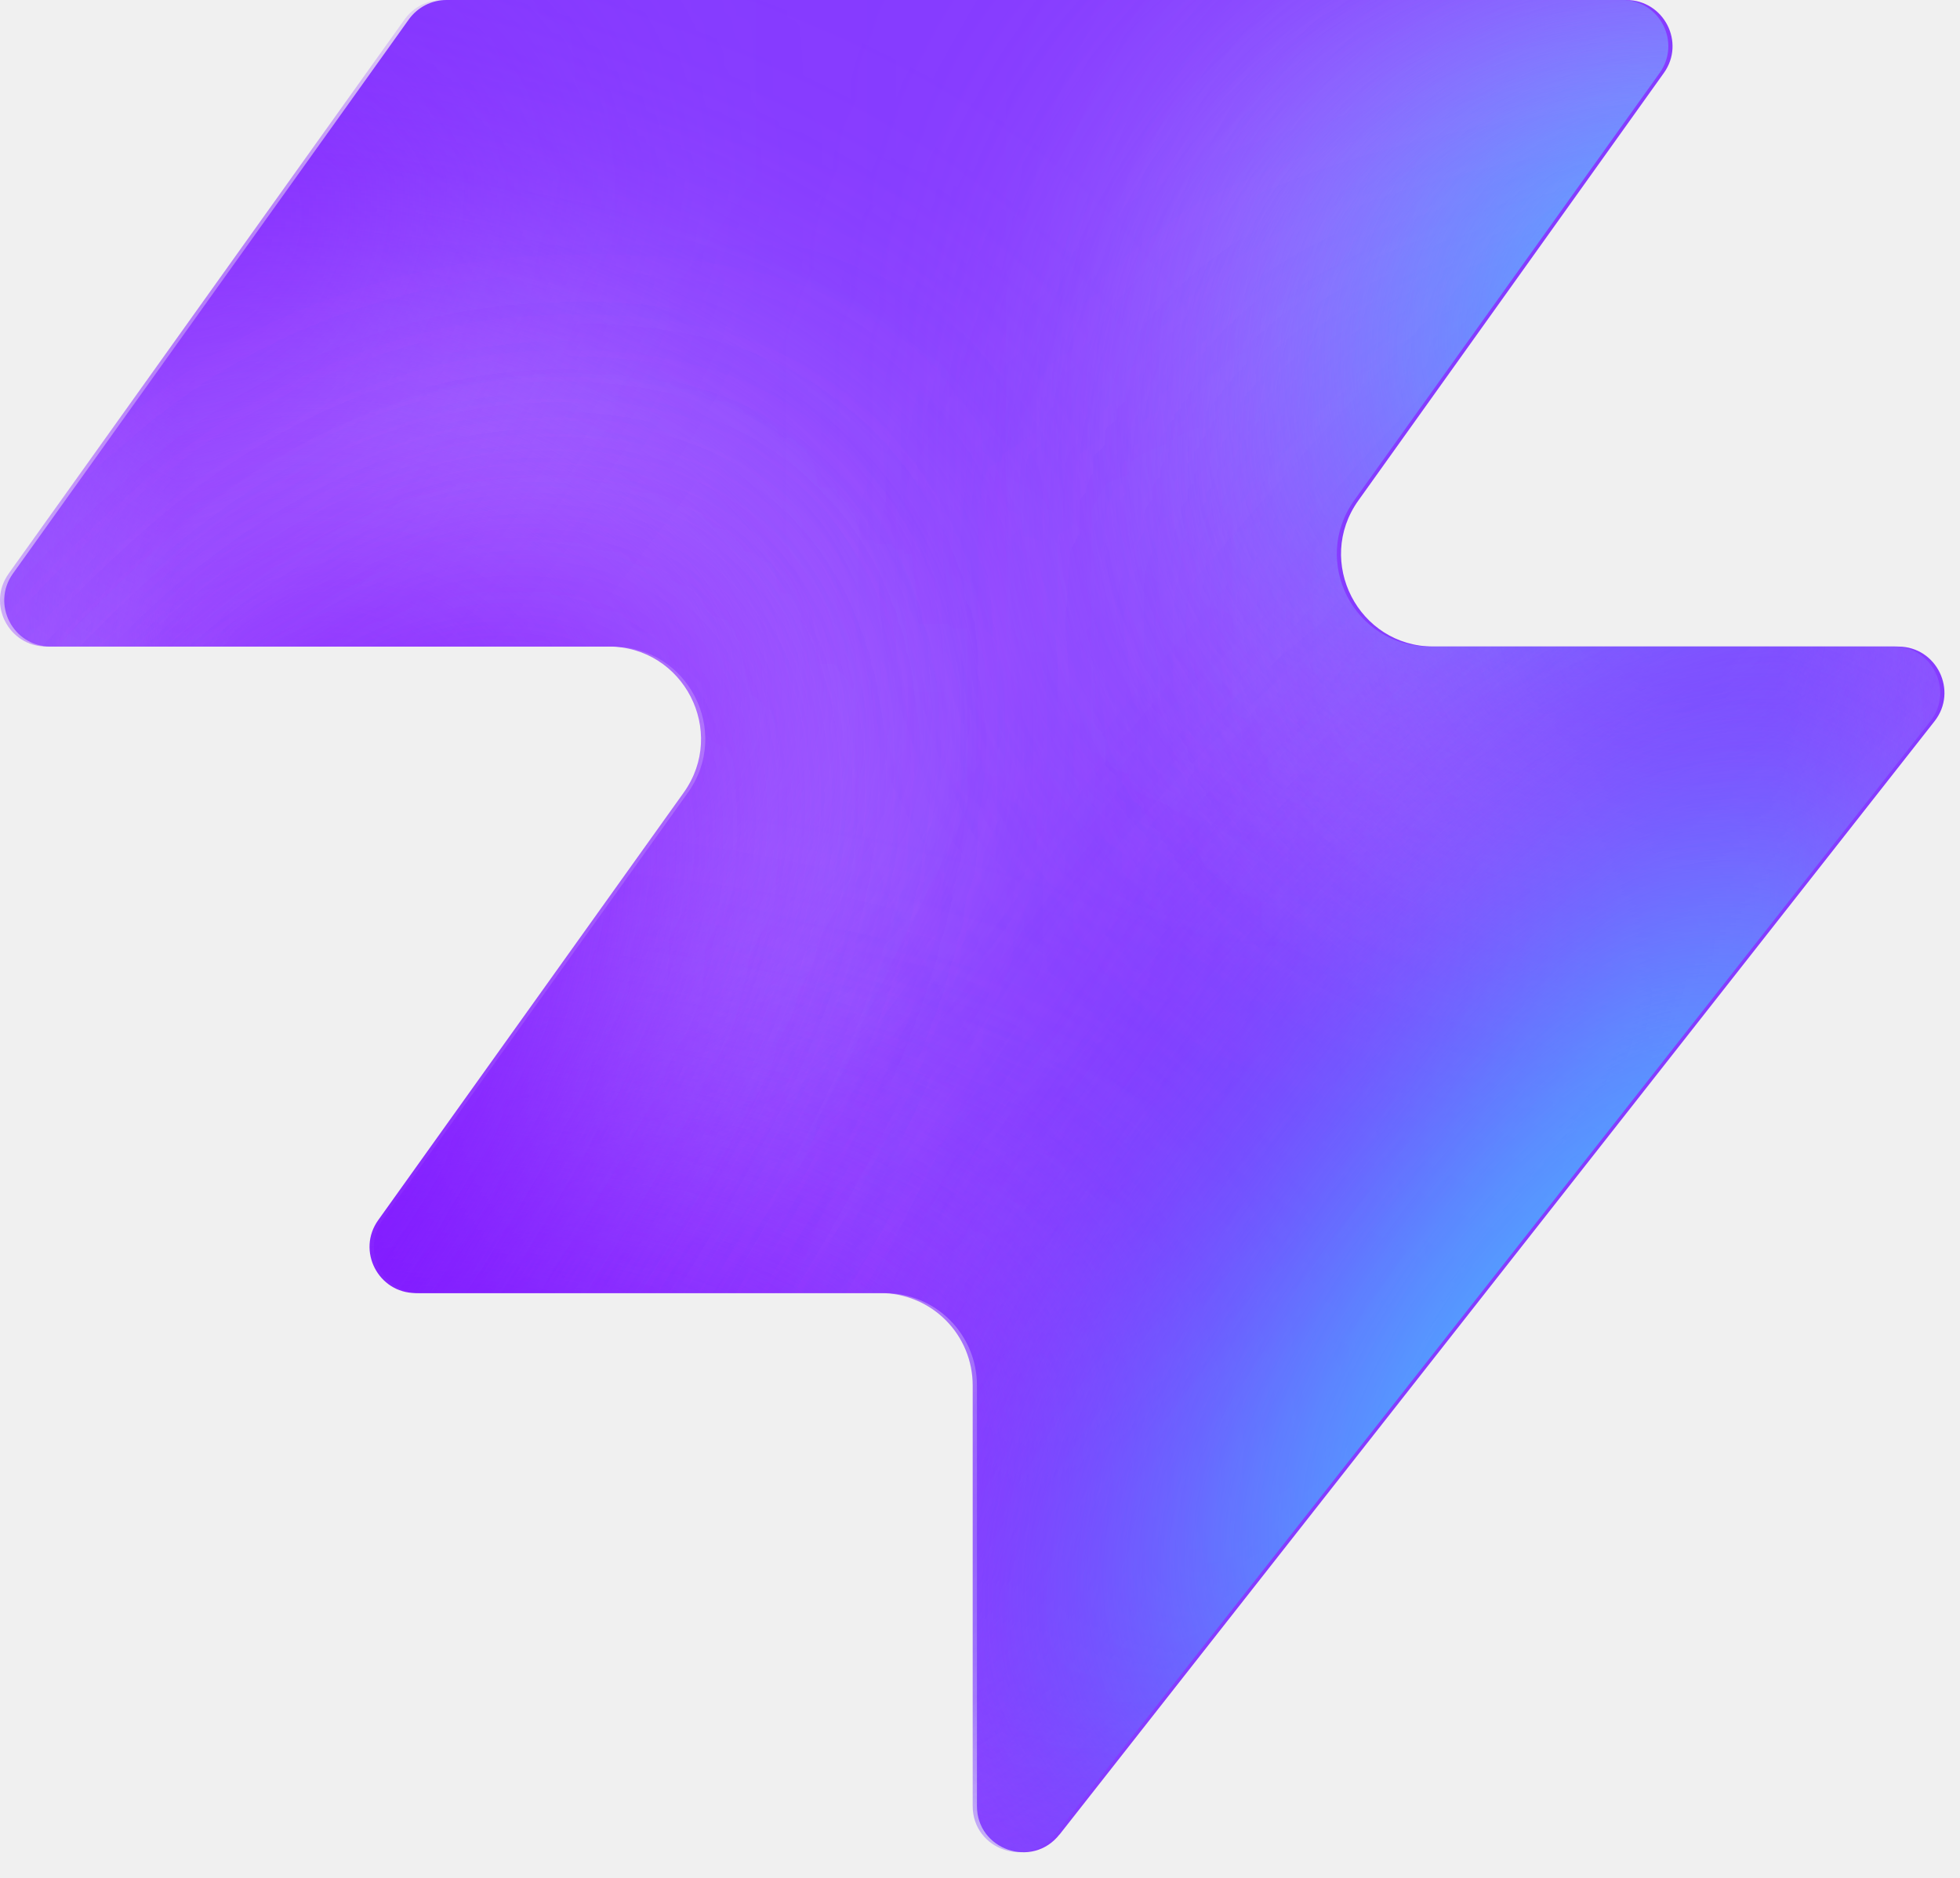
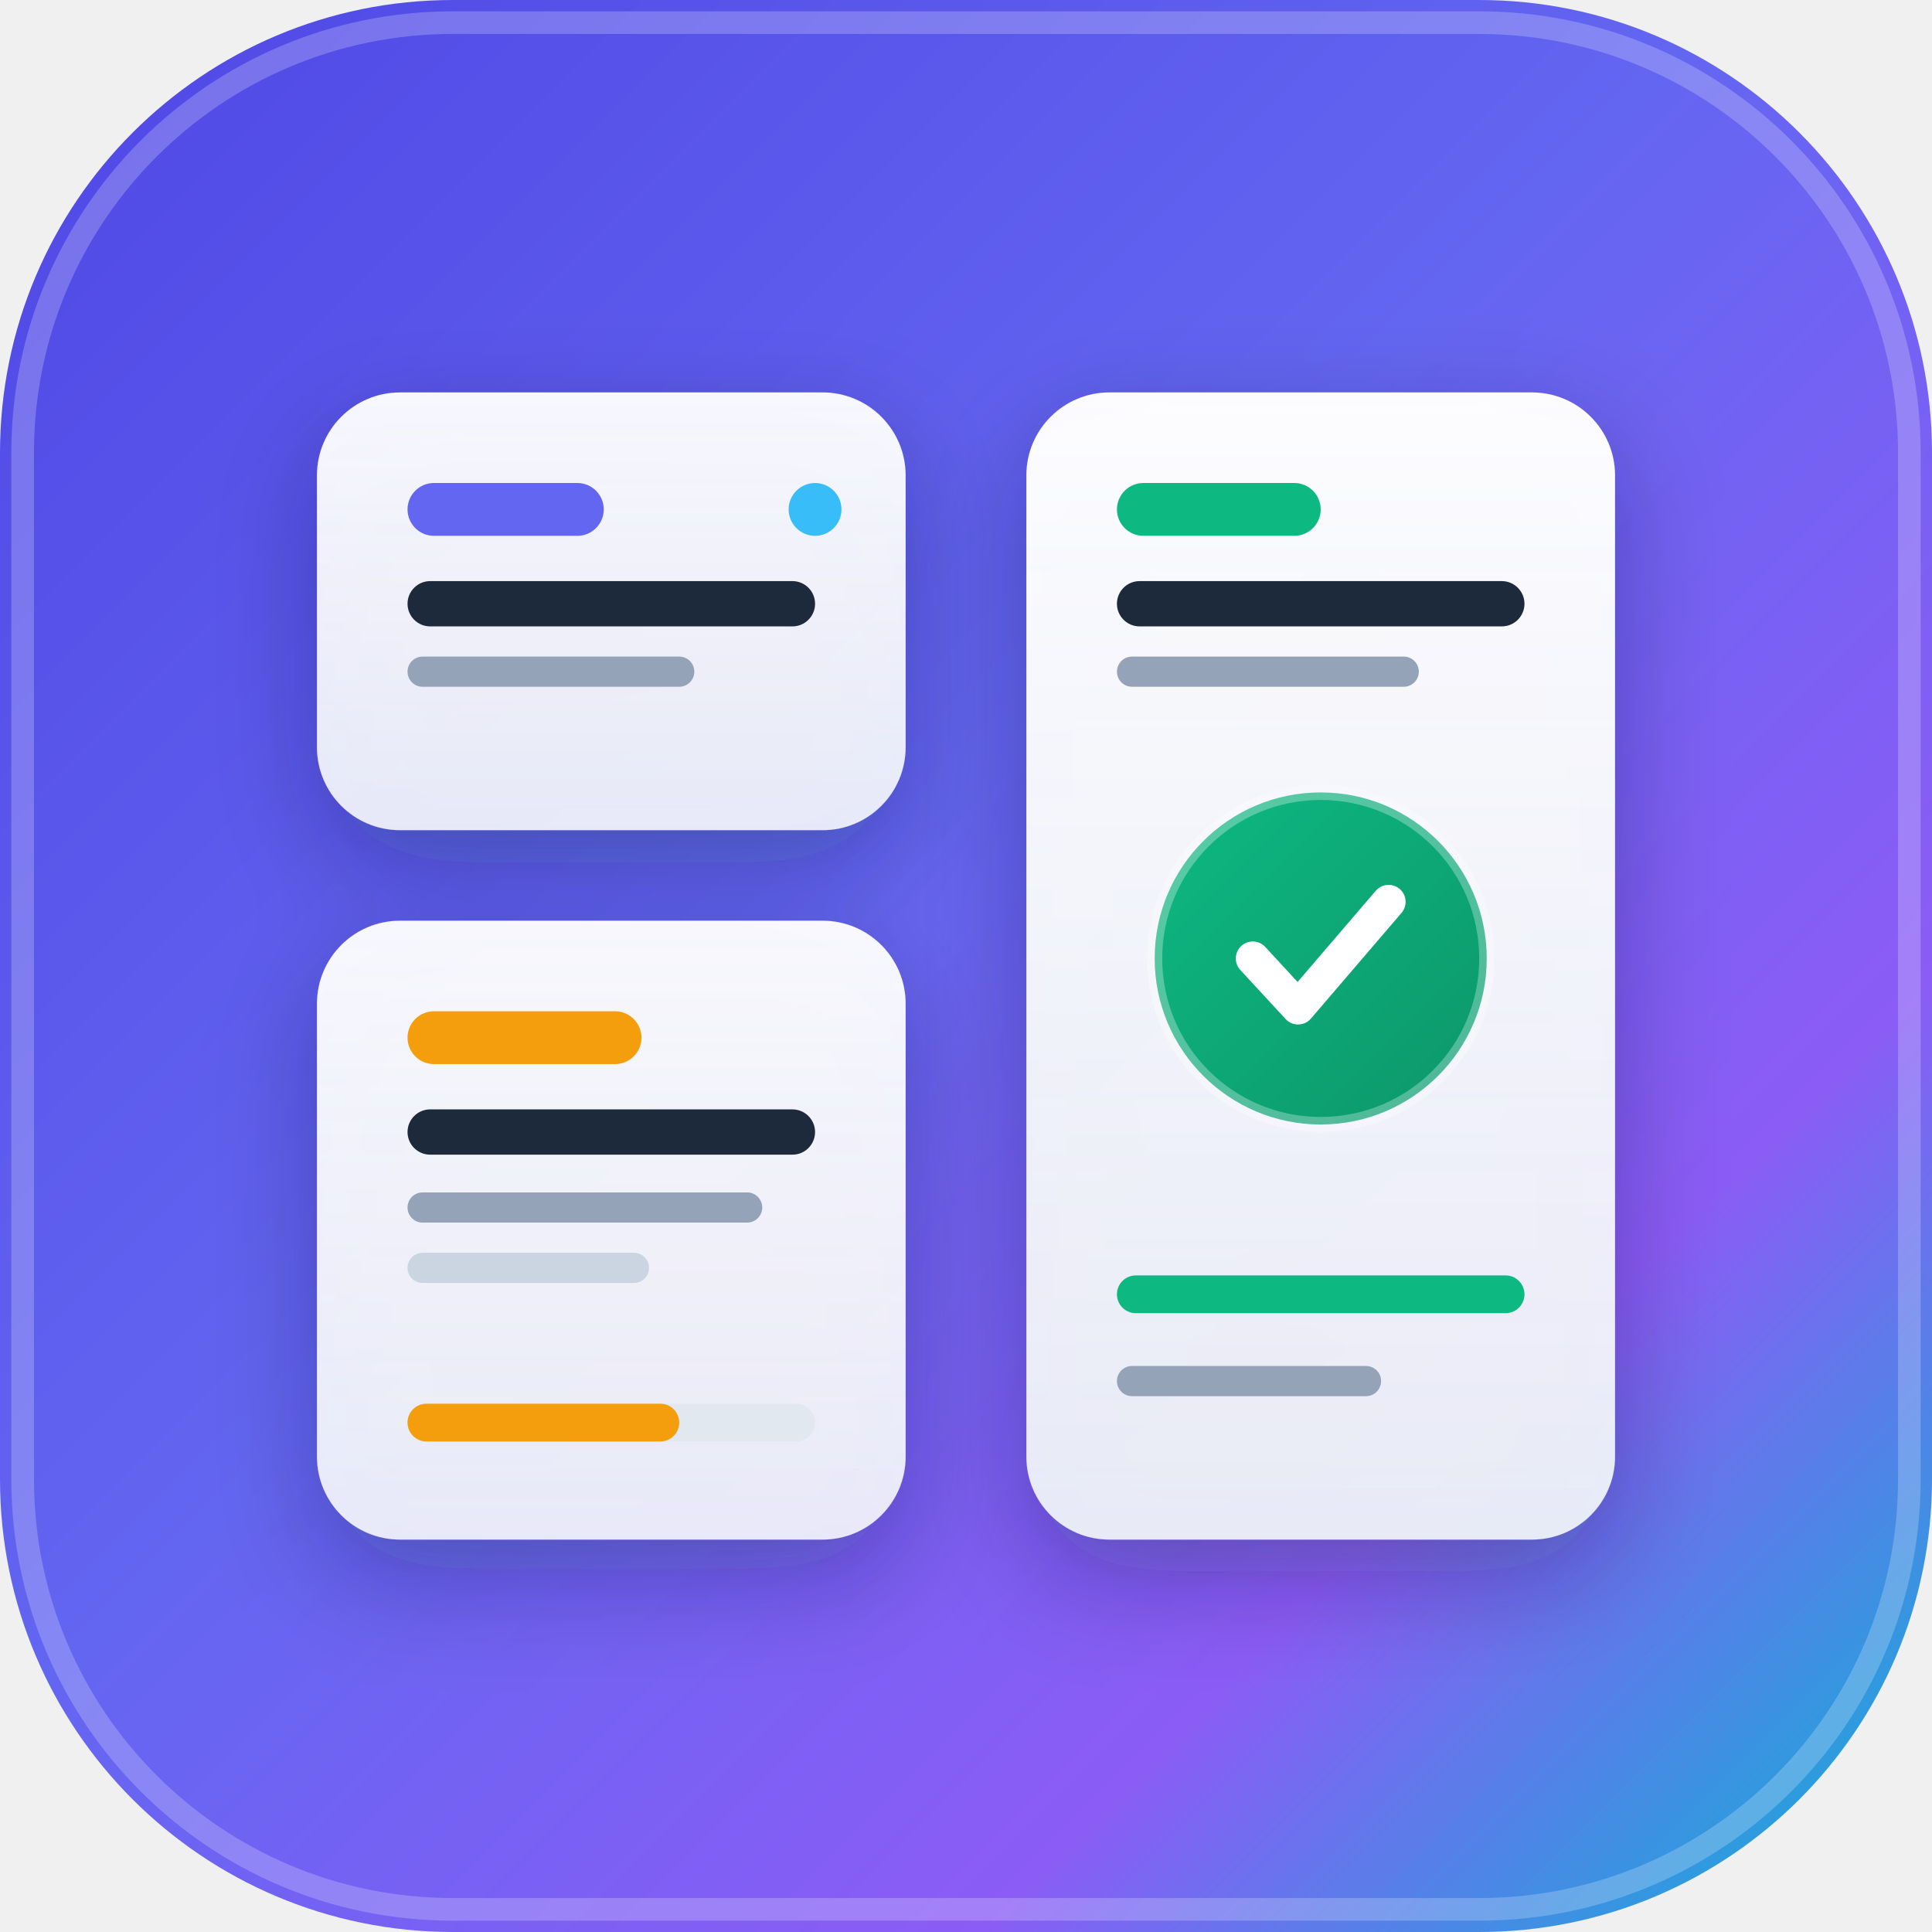
- <svg xmlns="http://www.w3.org/2000/svg" width="48" height="46" fill="none" viewBox="0 0 48 46">
-   <path fill="#863bff" d="M25.946 44.938c-.664.845-2.021.375-2.021-.698V33.937a2.26 2.26 0 0 0-2.262-2.262H10.287c-.92 0-1.456-1.04-.92-1.788l7.48-10.471c1.07-1.497 0-3.578-1.842-3.578H1.237c-.92 0-1.456-1.04-.92-1.788L10.013.474c.214-.297.556-.474.92-.474h28.894c.92 0 1.456 1.04.92 1.788l-7.48 10.471c-1.07 1.498 0 3.579 1.842 3.579h11.377c.943 0 1.473 1.088.89 1.83L25.947 44.94z" style="fill:#863bff;fill:color(display-p3 .525 .23 1);fill-opacity:1" />
-   <mask id="a" width="48" height="46" x="0" y="0" maskUnits="userSpaceOnUse" style="mask-type:alpha">
-     <path fill="#000" d="M25.842 44.938c-.664.844-2.021.375-2.021-.698V33.937a2.26 2.26 0 0 0-2.262-2.262H10.183c-.92 0-1.456-1.04-.92-1.788l7.48-10.471c1.07-1.498 0-3.579-1.842-3.579H1.133c-.92 0-1.456-1.04-.92-1.787L9.91.473c.214-.297.556-.474.92-.474h28.894c.92 0 1.456 1.04.92 1.788l-7.48 10.471c-1.07 1.498 0 3.578 1.842 3.578h11.377c.943 0 1.473 1.088.89 1.832L25.843 44.94z" style="fill:#000;fill-opacity:1" />
-   </mask>
-   <g mask="url(#a)">
-     <g filter="url(#b)">
-       <ellipse cx="5.508" cy="14.704" fill="#ede6ff" rx="5.508" ry="14.704" style="fill:#ede6ff;fill:color(display-p3 .927 .903 1);fill-opacity:1" transform="matrix(.00324 1 1 -.00324 -4.47 31.516)" />
-     </g>
-     <g filter="url(#c)">
-       <ellipse cx="10.399" cy="29.851" fill="#ede6ff" rx="10.399" ry="29.851" style="fill:#ede6ff;fill:color(display-p3 .927 .903 1);fill-opacity:1" transform="matrix(.00324 1 1 -.00324 -39.328 7.883)" />
-     </g>
-     <g filter="url(#d)">
-       <ellipse cx="5.508" cy="30.487" fill="#7e14ff" rx="5.508" ry="30.487" style="fill:#7e14ff;fill:color(display-p3 .492 .077 1);fill-opacity:1" transform="rotate(89.814 -25.913 -14.639)scale(1 -1)" />
-     </g>
-     <g filter="url(#e)">
-       <ellipse cx="5.508" cy="30.599" fill="#7e14ff" rx="5.508" ry="30.599" style="fill:#7e14ff;fill:color(display-p3 .492 .077 1);fill-opacity:1" transform="rotate(89.814 -32.644 -3.334)scale(1 -1)" />
-     </g>
-     <g filter="url(#f)">
-       <ellipse cx="5.508" cy="30.599" fill="#7e14ff" rx="5.508" ry="30.599" style="fill:#7e14ff;fill:color(display-p3 .492 .077 1);fill-opacity:1" transform="matrix(.00324 1 1 -.00324 -34.34 30.47)" />
-     </g>
-     <g filter="url(#g)">
-       <ellipse cx="14.072" cy="22.078" fill="#ede6ff" rx="14.072" ry="22.078" style="fill:#ede6ff;fill:color(display-p3 .927 .903 1);fill-opacity:1" transform="rotate(93.35 24.506 48.493)scale(-1 1)" />
-     </g>
-     <g filter="url(#h)">
-       <ellipse cx="3.47" cy="21.501" fill="#7e14ff" rx="3.47" ry="21.501" style="fill:#7e14ff;fill:color(display-p3 .492 .077 1);fill-opacity:1" transform="rotate(89.009 28.708 47.59)scale(-1 1)" />
-     </g>
-     <g filter="url(#i)">
-       <ellipse cx="3.47" cy="21.501" fill="#7e14ff" rx="3.47" ry="21.501" style="fill:#7e14ff;fill:color(display-p3 .492 .077 1);fill-opacity:1" transform="rotate(89.009 28.708 47.59)scale(-1 1)" />
-     </g>
-     <g filter="url(#j)">
-       <ellipse cx=".387" cy="8.972" fill="#7e14ff" rx="4.407" ry="29.108" style="fill:#7e14ff;fill:color(display-p3 .492 .077 1);fill-opacity:1" transform="rotate(39.51 .387 8.972)" />
-     </g>
-     <g filter="url(#k)">
-       <ellipse cx="47.523" cy="-6.092" fill="#7e14ff" rx="4.407" ry="29.108" style="fill:#7e14ff;fill:color(display-p3 .492 .077 1);fill-opacity:1" transform="rotate(37.892 47.523 -6.092)" />
-     </g>
-     <g filter="url(#l)">
-       <ellipse cx="41.412" cy="6.333" fill="#47bfff" rx="5.971" ry="9.665" style="fill:#47bfff;fill:color(display-p3 .28 .748 1);fill-opacity:1" transform="rotate(37.892 41.412 6.333)" />
-     </g>
-     <g filter="url(#m)">
-       <ellipse cx="-1.879" cy="38.332" fill="#7e14ff" rx="4.407" ry="29.108" style="fill:#7e14ff;fill:color(display-p3 .492 .077 1);fill-opacity:1" transform="rotate(37.892 -1.88 38.332)" />
-     </g>
-     <g filter="url(#n)">
-       <ellipse cx="-1.879" cy="38.332" fill="#7e14ff" rx="4.407" ry="29.108" style="fill:#7e14ff;fill:color(display-p3 .492 .077 1);fill-opacity:1" transform="rotate(37.892 -1.88 38.332)" />
-     </g>
-     <g filter="url(#o)">
-       <ellipse cx="35.651" cy="29.907" fill="#7e14ff" rx="4.407" ry="29.108" style="fill:#7e14ff;fill:color(display-p3 .492 .077 1);fill-opacity:1" transform="rotate(37.892 35.651 29.907)" />
-     </g>
-     <g filter="url(#p)">
-       <ellipse cx="38.418" cy="32.4" fill="#47bfff" rx="5.971" ry="15.297" style="fill:#47bfff;fill:color(display-p3 .28 .748 1);fill-opacity:1" transform="rotate(37.892 38.418 32.4)" />
-     </g>
-   </g>
+ <svg xmlns="http://www.w3.org/2000/svg" viewBox="0 0 512 512" fill="none">
  <defs>
-     <filter id="b" width="60.045" height="41.654" x="-19.77" y="16.149" color-interpolation-filters="sRGB" filterUnits="userSpaceOnUse">
-       <feFlood flood-opacity="0" result="BackgroundImageFix" />
-       <feBlend in="SourceGraphic" in2="BackgroundImageFix" result="shape" />
-       <feGaussianBlur result="effect1_foregroundBlur_2002_17158" stdDeviation="7.659" />
-     </filter>
-     <filter id="c" width="90.34" height="51.437" x="-54.613" y="-7.533" color-interpolation-filters="sRGB" filterUnits="userSpaceOnUse">
-       <feFlood flood-opacity="0" result="BackgroundImageFix" />
-       <feBlend in="SourceGraphic" in2="BackgroundImageFix" result="shape" />
-       <feGaussianBlur result="effect1_foregroundBlur_2002_17158" stdDeviation="7.659" />
-     </filter>
-     <filter id="d" width="79.355" height="29.4" x="-49.64" y="2.03" color-interpolation-filters="sRGB" filterUnits="userSpaceOnUse">
-       <feFlood flood-opacity="0" result="BackgroundImageFix" />
-       <feBlend in="SourceGraphic" in2="BackgroundImageFix" result="shape" />
-       <feGaussianBlur result="effect1_foregroundBlur_2002_17158" stdDeviation="4.596" />
-     </filter>
-     <filter id="e" width="79.579" height="29.4" x="-45.045" y="20.029" color-interpolation-filters="sRGB" filterUnits="userSpaceOnUse">
-       <feFlood flood-opacity="0" result="BackgroundImageFix" />
-       <feBlend in="SourceGraphic" in2="BackgroundImageFix" result="shape" />
-       <feGaussianBlur result="effect1_foregroundBlur_2002_17158" stdDeviation="4.596" />
-     </filter>
-     <filter id="f" width="79.579" height="29.4" x="-43.513" y="21.178" color-interpolation-filters="sRGB" filterUnits="userSpaceOnUse">
-       <feFlood flood-opacity="0" result="BackgroundImageFix" />
-       <feBlend in="SourceGraphic" in2="BackgroundImageFix" result="shape" />
-       <feGaussianBlur result="effect1_foregroundBlur_2002_17158" stdDeviation="4.596" />
-     </filter>
-     <filter id="g" width="74.749" height="58.852" x="15.756" y="-17.901" color-interpolation-filters="sRGB" filterUnits="userSpaceOnUse">
-       <feFlood flood-opacity="0" result="BackgroundImageFix" />
-       <feBlend in="SourceGraphic" in2="BackgroundImageFix" result="shape" />
-       <feGaussianBlur result="effect1_foregroundBlur_2002_17158" stdDeviation="7.659" />
-     </filter>
-     <filter id="h" width="61.377" height="25.362" x="23.548" y="2.284" color-interpolation-filters="sRGB" filterUnits="userSpaceOnUse">
-       <feFlood flood-opacity="0" result="BackgroundImageFix" />
-       <feBlend in="SourceGraphic" in2="BackgroundImageFix" result="shape" />
-       <feGaussianBlur result="effect1_foregroundBlur_2002_17158" stdDeviation="4.596" />
-     </filter>
-     <filter id="i" width="61.377" height="25.362" x="23.548" y="2.284" color-interpolation-filters="sRGB" filterUnits="userSpaceOnUse">
-       <feFlood flood-opacity="0" result="BackgroundImageFix" />
-       <feBlend in="SourceGraphic" in2="BackgroundImageFix" result="shape" />
-       <feGaussianBlur result="effect1_foregroundBlur_2002_17158" stdDeviation="4.596" />
-     </filter>
-     <filter id="j" width="56.045" height="63.649" x="-27.636" y="-22.853" color-interpolation-filters="sRGB" filterUnits="userSpaceOnUse">
-       <feFlood flood-opacity="0" result="BackgroundImageFix" />
-       <feBlend in="SourceGraphic" in2="BackgroundImageFix" result="shape" />
-       <feGaussianBlur result="effect1_foregroundBlur_2002_17158" stdDeviation="4.596" />
-     </filter>
-     <filter id="k" width="54.814" height="64.646" x="20.116" y="-38.415" color-interpolation-filters="sRGB" filterUnits="userSpaceOnUse">
-       <feFlood flood-opacity="0" result="BackgroundImageFix" />
-       <feBlend in="SourceGraphic" in2="BackgroundImageFix" result="shape" />
-       <feGaussianBlur result="effect1_foregroundBlur_2002_17158" stdDeviation="4.596" />
-     </filter>
-     <filter id="l" width="33.541" height="35.313" x="24.641" y="-11.323" color-interpolation-filters="sRGB" filterUnits="userSpaceOnUse">
-       <feFlood flood-opacity="0" result="BackgroundImageFix" />
-       <feBlend in="SourceGraphic" in2="BackgroundImageFix" result="shape" />
-       <feGaussianBlur result="effect1_foregroundBlur_2002_17158" stdDeviation="4.596" />
-     </filter>
-     <filter id="m" width="54.814" height="64.646" x="-29.286" y="6.009" color-interpolation-filters="sRGB" filterUnits="userSpaceOnUse">
-       <feFlood flood-opacity="0" result="BackgroundImageFix" />
-       <feBlend in="SourceGraphic" in2="BackgroundImageFix" result="shape" />
-       <feGaussianBlur result="effect1_foregroundBlur_2002_17158" stdDeviation="4.596" />
-     </filter>
-     <filter id="n" width="54.814" height="64.646" x="-29.286" y="6.009" color-interpolation-filters="sRGB" filterUnits="userSpaceOnUse">
-       <feFlood flood-opacity="0" result="BackgroundImageFix" />
-       <feBlend in="SourceGraphic" in2="BackgroundImageFix" result="shape" />
-       <feGaussianBlur result="effect1_foregroundBlur_2002_17158" stdDeviation="4.596" />
-     </filter>
-     <filter id="o" width="54.814" height="64.646" x="8.244" y="-2.416" color-interpolation-filters="sRGB" filterUnits="userSpaceOnUse">
-       <feFlood flood-opacity="0" result="BackgroundImageFix" />
-       <feBlend in="SourceGraphic" in2="BackgroundImageFix" result="shape" />
-       <feGaussianBlur result="effect1_foregroundBlur_2002_17158" stdDeviation="4.596" />
-     </filter>
-     <filter id="p" width="39.409" height="43.623" x="18.713" y="10.588" color-interpolation-filters="sRGB" filterUnits="userSpaceOnUse">
-       <feFlood flood-opacity="0" result="BackgroundImageFix" />
-       <feBlend in="SourceGraphic" in2="BackgroundImageFix" result="shape" />
-       <feGaussianBlur result="effect1_foregroundBlur_2002_17158" stdDeviation="4.596" />
+     <linearGradient id="tfGrad" x1="0%" y1="0%" x2="100%" y2="100%">
+       <stop offset="0%" stop-color="#4f46e5" />
+       <stop offset="45%" stop-color="#6366f1" />
+       <stop offset="75%" stop-color="#8b5cf6" />
+       <stop offset="100%" stop-color="#06b6d4" />
+     </linearGradient>
+     <linearGradient id="cardGrad1" x1="0%" y1="0%" x2="0%" y2="100%">
+       <stop offset="0%" stop-color="#ffffff" stop-opacity="0.95" />
+       <stop offset="100%" stop-color="#f8fafc" stop-opacity="0.88" />
+     </linearGradient>
+     <linearGradient id="cardGrad2" x1="0%" y1="0%" x2="0%" y2="100%">
+       <stop offset="0%" stop-color="#ffffff" stop-opacity="0.98" />
+       <stop offset="100%" stop-color="#f1f5f9" stop-opacity="0.92" />
+     </linearGradient>
+     <linearGradient id="checkGrad" x1="0%" y1="0%" x2="100%" y2="100%">
+       <stop offset="0%" stop-color="#10b981" />
+       <stop offset="100%" stop-color="#059669" />
+     </linearGradient>
+     <filter id="cardShadow" x="-15%" y="-10%" width="130%" height="135%" filterUnits="userSpaceOnUse">
+       <feDropShadow dx="0" dy="10" stdDeviation="14" flood-color="#0f172a" flood-opacity="0.32" />
    </filter>
  </defs>
+   <rect width="512" height="512" rx="120" fill="url(#tfGrad)" />
+   <rect x="6" y="6" width="500" height="500" rx="114" stroke="white" stroke-opacity="0.22" stroke-width="6" fill="none" />
+   <g filter="url(#cardShadow)">
+     <rect x="84" y="104" width="156" height="116" rx="22" fill="url(#cardGrad1)" />
+     <rect x="108" y="128" width="52" height="14" rx="7" fill="#6366f1" />
+     <rect x="108" y="154" width="108" height="12" rx="6" fill="#1e293b" />
+     <rect x="108" y="174" width="76" height="8" rx="4" fill="#94a3b8" />
+     <circle cx="216" cy="135" r="7" fill="#38bdf8" />
+     <rect x="84" y="244" width="156" height="164" rx="22" fill="url(#cardGrad1)" />
+     <rect x="108" y="268" width="62" height="14" rx="7" fill="#f59e0b" />
+     <rect x="108" y="294" width="108" height="12" rx="6" fill="#1e293b" />
+     <rect x="108" y="316" width="94" height="8" rx="4" fill="#94a3b8" />
+     <rect x="108" y="332" width="64" height="8" rx="4" fill="#cbd5e1" />
+     <rect x="108" y="372" width="108" height="10" rx="5" fill="#e2e8f0" />
+     <rect x="108" y="372" width="72" height="10" rx="5" fill="#f59e0b" />
+   </g>
+   <g filter="url(#cardShadow)">
+     <rect x="272" y="104" width="156" height="304" rx="22" fill="url(#cardGrad2)" />
+     <rect x="296" y="128" width="54" height="14" rx="7" fill="#10b981" />
+     <rect x="296" y="154" width="108" height="12" rx="6" fill="#1e293b" />
+     <rect x="296" y="174" width="80" height="8" rx="4" fill="#94a3b8" />
+     <circle cx="350" cy="254" r="44" fill="url(#checkGrad)" />
+     <circle cx="350" cy="254" r="44" stroke="white" stroke-width="4" stroke-opacity="0.3" fill="none" />
+     <path d="M332 254 L344 267 L368 239" stroke="white" stroke-width="9" stroke-linecap="round" stroke-linejoin="round" />
+     <rect x="296" y="338" width="108" height="10" rx="5" fill="#e2e8f0" />
+     <rect x="296" y="338" width="108" height="10" rx="5" fill="#10b981" />
+     <rect x="296" y="362" width="70" height="8" rx="4" fill="#94a3b8" />
+   </g>
</svg>
